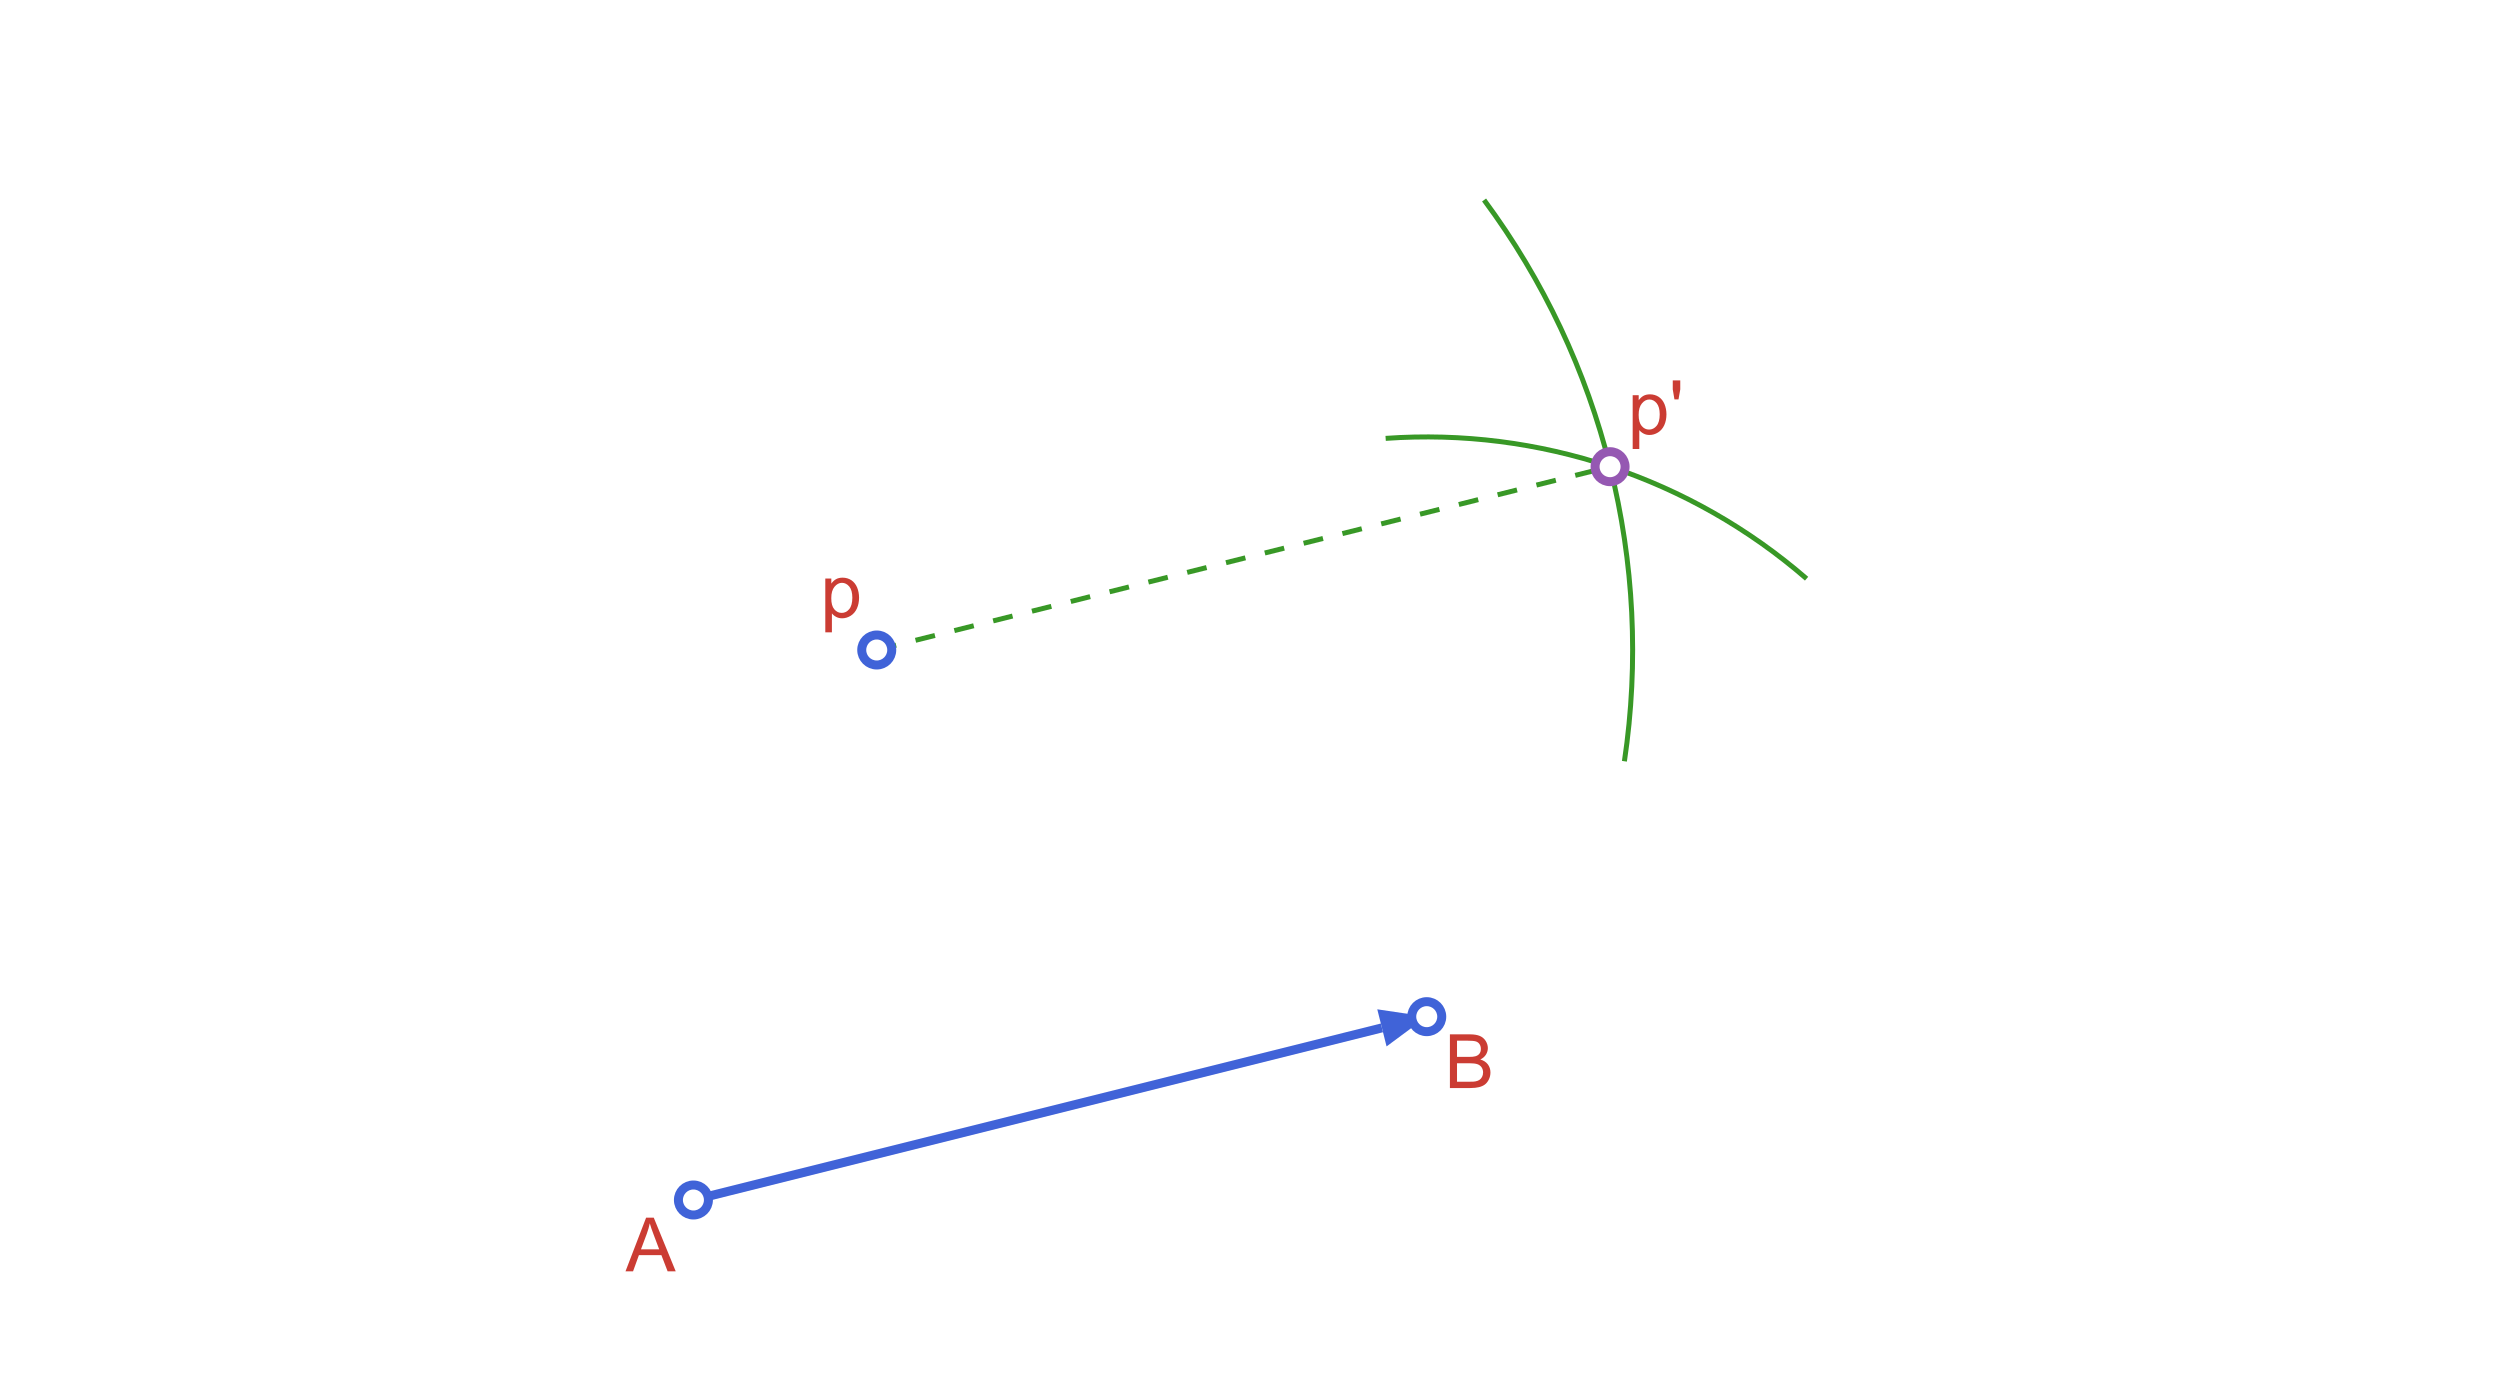
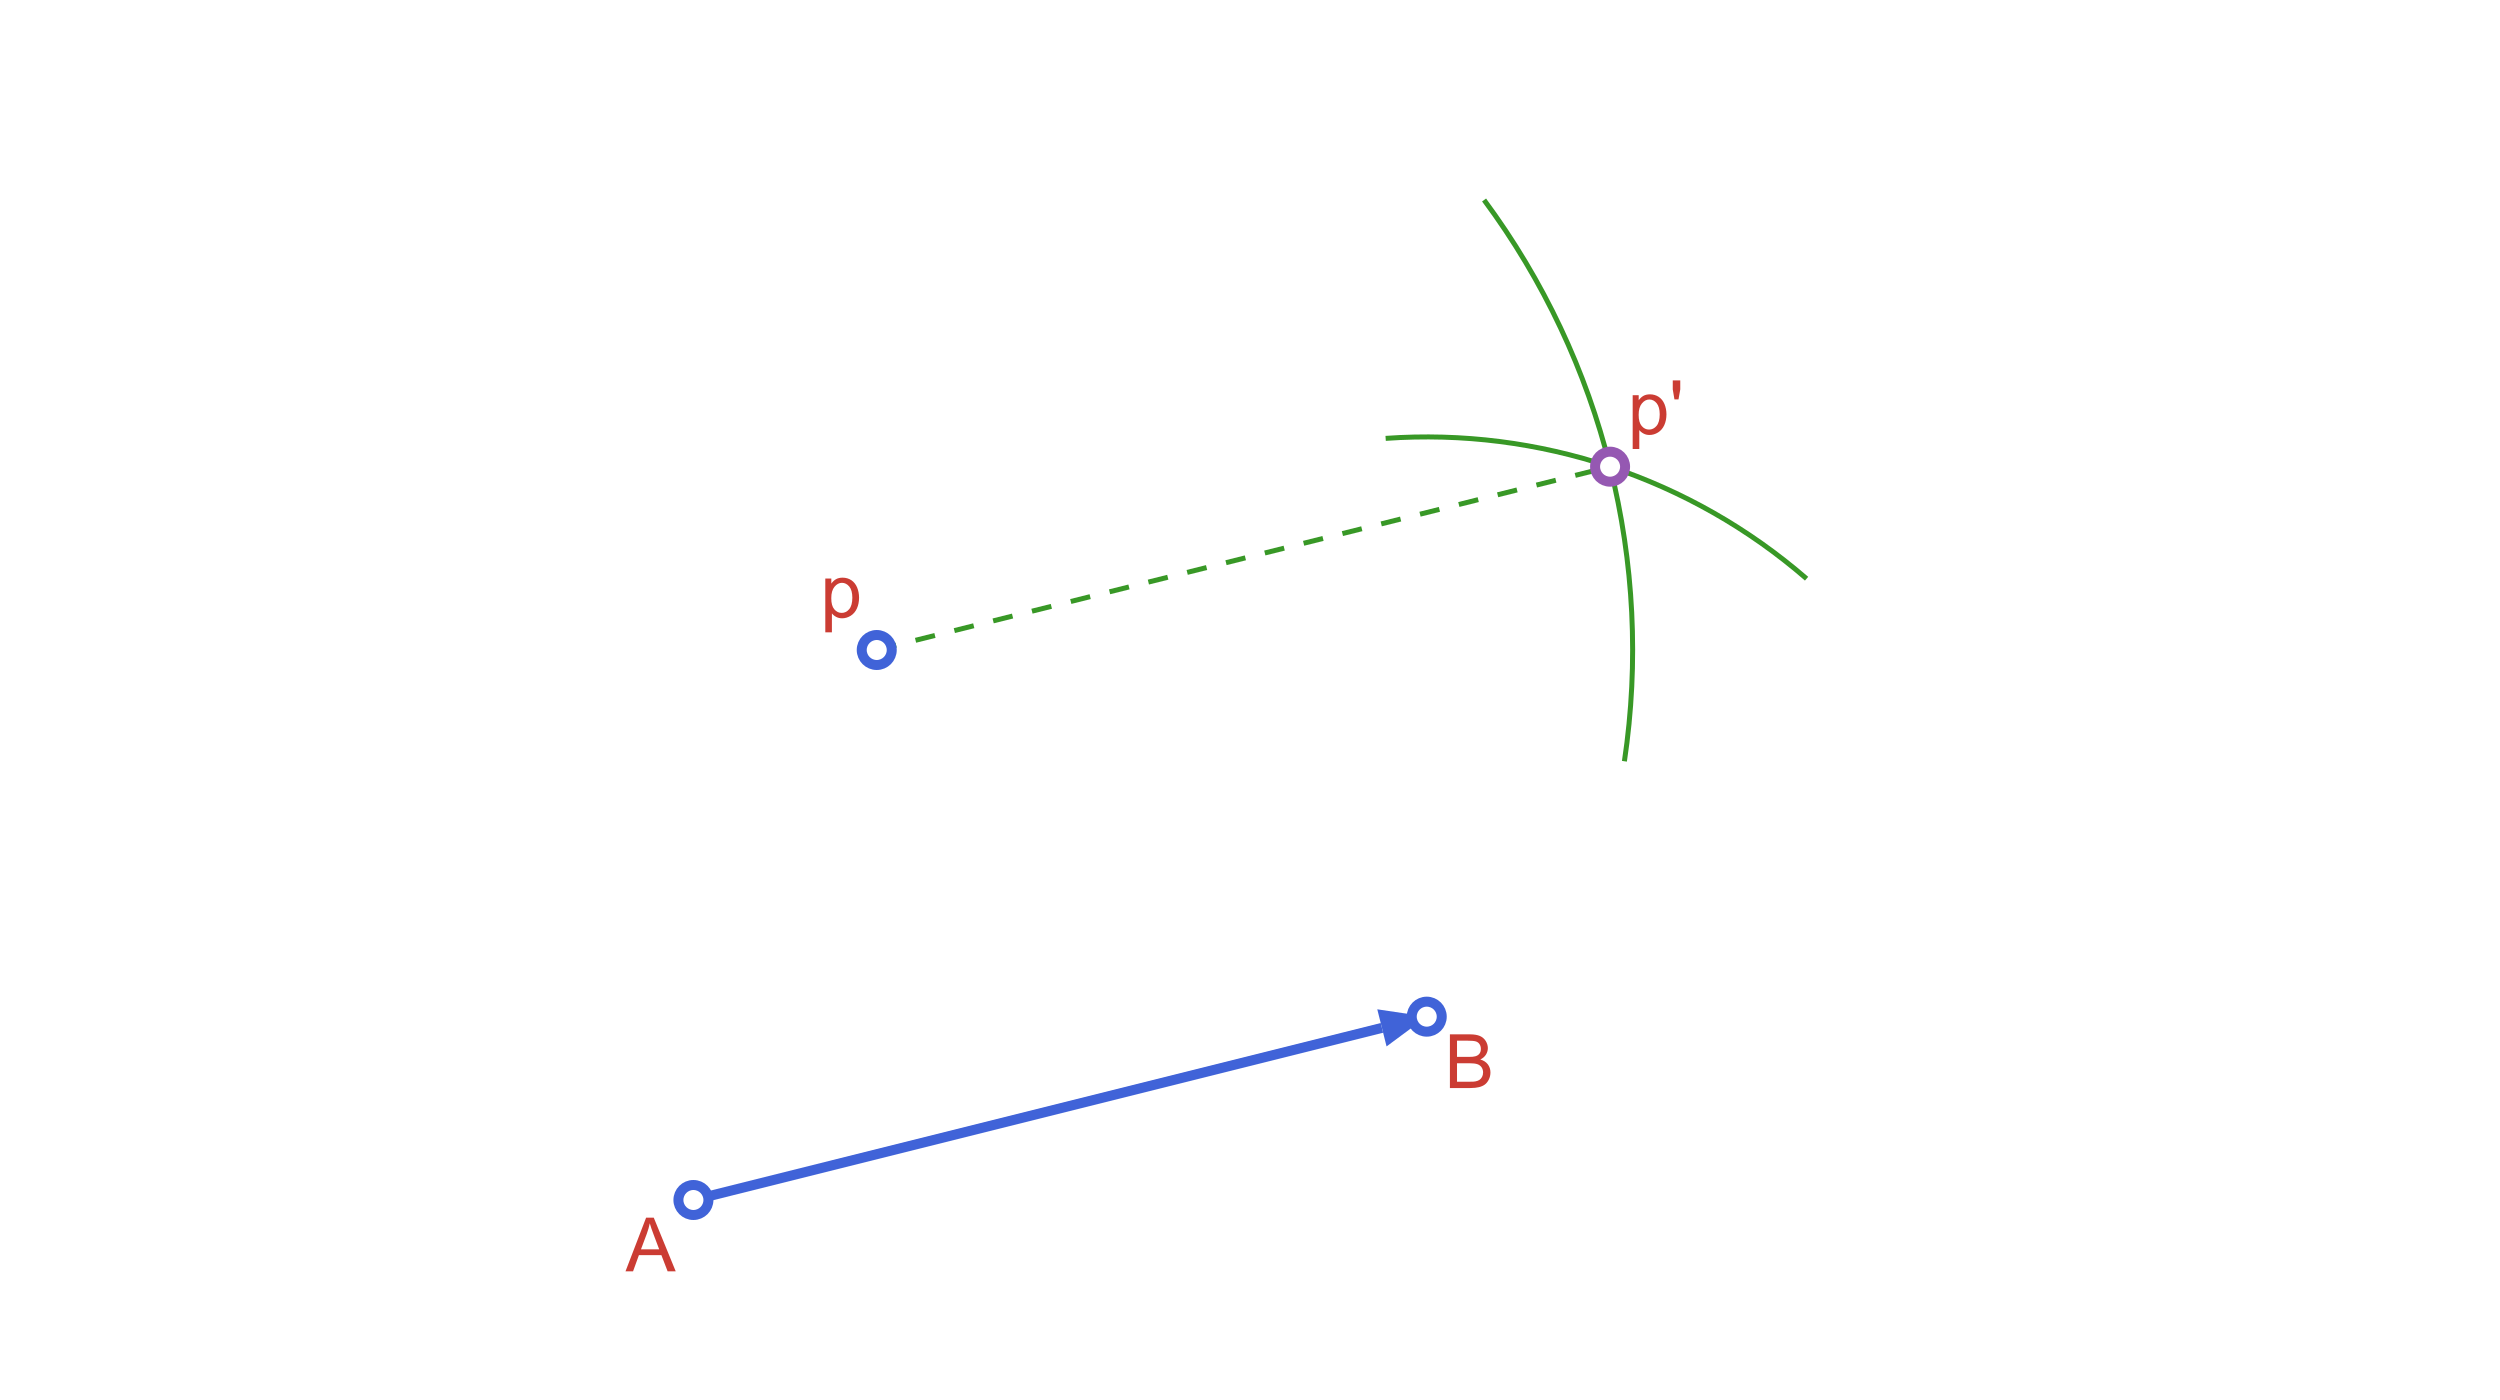
<svg xmlns="http://www.w3.org/2000/svg" xmlns:xlink="http://www.w3.org/1999/xlink" width="500" height="280" viewBox="0 0 500 280">
  <defs>
    <g>
      <g id="glyph-0-0">
        <path d="M -0.023 0 L 4.102 -10.738 L 5.633 -10.738 L 10.027 0 L 8.406 0 L 7.156 -3.25 L 2.664 -3.25 L 1.488 0 Z M 3.078 -4.41 L 6.715 -4.41 L 5.594 -7.383 C 5.25 -8.285 4.996 -9.027 4.836 -9.609 C 4.695 -8.922 4.504 -8.238 4.254 -7.559 Z M 3.078 -4.41 " />
      </g>
      <g id="glyph-0-1">
        <path d="M 1.098 0 L 1.098 -10.738 L 5.125 -10.738 C 5.945 -10.734 6.605 -10.625 7.102 -10.41 C 7.594 -10.191 7.98 -9.855 8.266 -9.406 C 8.543 -8.953 8.684 -8.484 8.688 -7.992 C 8.684 -7.531 8.559 -7.098 8.312 -6.691 C 8.059 -6.285 7.684 -5.957 7.184 -5.711 C 7.832 -5.52 8.332 -5.195 8.684 -4.738 C 9.031 -4.277 9.203 -3.734 9.207 -3.113 C 9.203 -2.605 9.098 -2.141 8.887 -1.711 C 8.672 -1.277 8.41 -0.941 8.102 -0.711 C 7.785 -0.473 7.395 -0.297 6.926 -0.18 C 6.453 -0.059 5.875 0 5.191 0 Z M 2.52 -6.227 L 4.84 -6.227 C 5.469 -6.223 5.918 -6.266 6.195 -6.352 C 6.555 -6.457 6.828 -6.633 7.012 -6.883 C 7.195 -7.129 7.289 -7.441 7.289 -7.82 C 7.289 -8.176 7.203 -8.488 7.031 -8.762 C 6.859 -9.031 6.613 -9.219 6.297 -9.32 C 5.98 -9.418 5.438 -9.469 4.664 -9.469 L 2.52 -9.469 Z M 2.52 -1.266 L 5.191 -1.266 C 5.652 -1.266 5.973 -1.281 6.16 -1.32 C 6.48 -1.375 6.754 -1.473 6.977 -1.609 C 7.195 -1.746 7.375 -1.945 7.52 -2.207 C 7.66 -2.469 7.734 -2.77 7.734 -3.113 C 7.734 -3.512 7.629 -3.859 7.426 -4.156 C 7.215 -4.449 6.93 -4.656 6.57 -4.777 C 6.203 -4.895 5.684 -4.957 5.004 -4.957 L 2.52 -4.957 Z M 2.52 -1.266 " />
      </g>
      <g id="glyph-0-2">
        <path d="M 0.988 2.98 L 0.988 -7.777 L 2.191 -7.777 L 2.191 -6.766 C 2.473 -7.16 2.789 -7.457 3.148 -7.656 C 3.5 -7.852 3.934 -7.949 4.445 -7.953 C 5.105 -7.949 5.691 -7.781 6.203 -7.441 C 6.707 -7.098 7.09 -6.613 7.352 -5.996 C 7.609 -5.371 7.738 -4.691 7.742 -3.949 C 7.738 -3.152 7.598 -2.434 7.312 -1.797 C 7.023 -1.16 6.605 -0.672 6.066 -0.332 C 5.52 0.008 4.949 0.176 4.352 0.176 C 3.91 0.176 3.516 0.086 3.168 -0.102 C 2.816 -0.285 2.531 -0.52 2.309 -0.805 L 2.309 2.98 Z M 2.184 -3.844 C 2.18 -2.844 2.383 -2.102 2.789 -1.625 C 3.195 -1.141 3.684 -0.902 4.262 -0.906 C 4.844 -0.902 5.348 -1.148 5.766 -1.648 C 6.184 -2.141 6.391 -2.91 6.395 -3.953 C 6.391 -4.941 6.188 -5.684 5.781 -6.18 C 5.371 -6.672 4.883 -6.918 4.32 -6.922 C 3.758 -6.918 3.262 -6.656 2.832 -6.133 C 2.395 -5.605 2.18 -4.844 2.184 -3.844 Z M 2.184 -3.844 " />
      </g>
      <g id="glyph-0-3">
        <path d="M 0.996 -6.938 L 0.66 -8.941 L 0.66 -10.738 L 2.16 -10.738 L 2.16 -8.941 L 1.809 -6.938 Z M 0.996 -6.938 " />
      </g>
    </g>
  </defs>
  <path fill="none" stroke-width="1" stroke-linecap="butt" stroke-linejoin="miter" stroke="rgb(22%, 59.6%, 14.9%)" stroke-opacity="1" stroke-miterlimit="10" d="M 296.816 40 C 320.688 72.215 330.781 112.594 324.883 152.254 " />
  <path fill="none" stroke-width="1" stroke-linecap="butt" stroke-linejoin="miter" stroke="rgb(22%, 59.6%, 14.9%)" stroke-opacity="1" stroke-miterlimit="10" d="M 277.129 87.676 C 307.801 85.496 338.086 95.59 361.316 115.738 " />
  <path fill="none" stroke-width="1" stroke-linecap="butt" stroke-linejoin="miter" stroke="rgb(22%, 59.6%, 14.9%)" stroke-opacity="1" stroke-dasharray="4 4" stroke-miterlimit="10" d="M 175.348 130 L 322.016 93.336 " />
-   <path fill="none" stroke-width="1.8" stroke-linecap="butt" stroke-linejoin="miter" stroke="rgb(25.1%, 38.8%, 84.7%)" stroke-opacity="1" stroke-miterlimit="10" d="M 138.684 240 L 276.383 205.574 " />
+   <path fill="none" stroke-width="2" stroke-linecap="butt" stroke-linejoin="miter" stroke="rgb(25.1%, 38.8%, 84.7%)" stroke-opacity="1" stroke-miterlimit="10" d="M 138.684 240 L 276.383 205.574 " />
  <path fill-rule="nonzero" fill="rgb(25.1%, 38.8%, 84.7%)" fill-opacity="1" d="M 275.457 201.863 L 285.348 203.332 L 277.312 209.285 " />
-   <path fill-rule="nonzero" fill="rgb(100%, 100%, 100%)" fill-opacity="1" stroke-width="1.8" stroke-linecap="butt" stroke-linejoin="miter" stroke="rgb(25.1%, 38.8%, 84.7%)" stroke-opacity="1" stroke-miterlimit="10" d="M 141.684 240 C 141.684 241.656 140.34 243 138.684 243 C 137.027 243 135.684 241.656 135.684 240 C 135.684 238.344 137.027 237 138.684 237 C 140.34 237 141.684 238.344 141.684 240 Z M 288.348 203.332 C 288.348 204.992 287.004 206.332 285.348 206.332 C 283.691 206.332 282.348 204.992 282.348 203.332 C 282.348 201.676 283.691 200.332 285.348 200.332 C 287.004 200.332 288.348 201.676 288.348 203.332 Z M 178.348 130 C 178.348 131.66 177.004 133 175.348 133 C 173.691 133 172.348 131.66 172.348 130 C 172.348 128.344 173.691 127 175.348 127 C 177.004 127 178.348 128.344 178.348 130 Z M 178.348 130 " />
-   <path fill-rule="nonzero" fill="rgb(100%, 100%, 100%)" fill-opacity="1" stroke-width="1.8" stroke-linecap="butt" stroke-linejoin="miter" stroke="rgb(58.4%, 34.5%, 69.8%)" stroke-opacity="1" stroke-miterlimit="10" d="M 325.016 93.336 C 325.016 94.992 323.672 96.336 322.016 96.336 C 320.355 96.336 319.016 94.992 319.016 93.336 C 319.016 91.68 320.355 90.336 322.016 90.336 C 323.672 90.336 325.016 91.68 325.016 93.336 Z M 325.016 93.336 " />
+   <path fill-rule="nonzero" fill="rgb(100%, 100%, 100%)" fill-opacity="1" stroke-width="2" stroke-linecap="butt" stroke-linejoin="miter" stroke="rgb(25.1%, 38.8%, 84.7%)" stroke-opacity="1" stroke-miterlimit="10" d="M 141.684 240 C 141.684 241.656 140.34 243 138.684 243 C 137.027 243 135.684 241.656 135.684 240 C 135.684 238.344 137.027 237 138.684 237 C 140.34 237 141.684 238.344 141.684 240 Z M 288.348 203.332 C 288.348 204.992 287.004 206.332 285.348 206.332 C 283.691 206.332 282.348 204.992 282.348 203.332 C 282.348 201.676 283.691 200.332 285.348 200.332 C 287.004 200.332 288.348 201.676 288.348 203.332 Z M 178.348 130 C 178.348 131.66 177.004 133 175.348 133 C 173.691 133 172.348 131.66 172.348 130 C 172.348 128.344 173.691 127 175.348 127 C 177.004 127 178.348 128.344 178.348 130 Z M 178.348 130 " />
+   <path fill-rule="nonzero" fill="rgb(100%, 100%, 100%)" fill-opacity="1" stroke-width="2" stroke-linecap="butt" stroke-linejoin="miter" stroke="rgb(58.4%, 34.5%, 69.8%)" stroke-opacity="1" stroke-miterlimit="10" d="M 325.016 93.336 C 325.016 94.992 323.672 96.336 322.016 96.336 C 320.355 96.336 319.016 94.992 319.016 93.336 C 319.016 91.68 320.355 90.336 322.016 90.336 C 323.672 90.336 325.016 91.68 325.016 93.336 Z M 325.016 93.336 " />
  <g fill="rgb(79.6%, 23.5%, 20%)" fill-opacity="1">
    <use xlink:href="#glyph-0-0" x="125.12" y="254.273" />
  </g>
  <g fill="rgb(79.6%, 23.5%, 20%)" fill-opacity="1">
    <use xlink:href="#glyph-0-1" x="288.883" y="217.607" />
  </g>
  <g fill="rgb(79.6%, 23.5%, 20%)" fill-opacity="1">
    <use xlink:href="#glyph-0-2" x="164.072" y="123.485" />
  </g>
  <g fill="rgb(79.6%, 23.5%, 20%)" fill-opacity="1">
    <use xlink:href="#glyph-0-2" x="325.549" y="86.819" />
    <use xlink:href="#glyph-0-3" x="333.892" y="86.819" />
  </g>
</svg>
